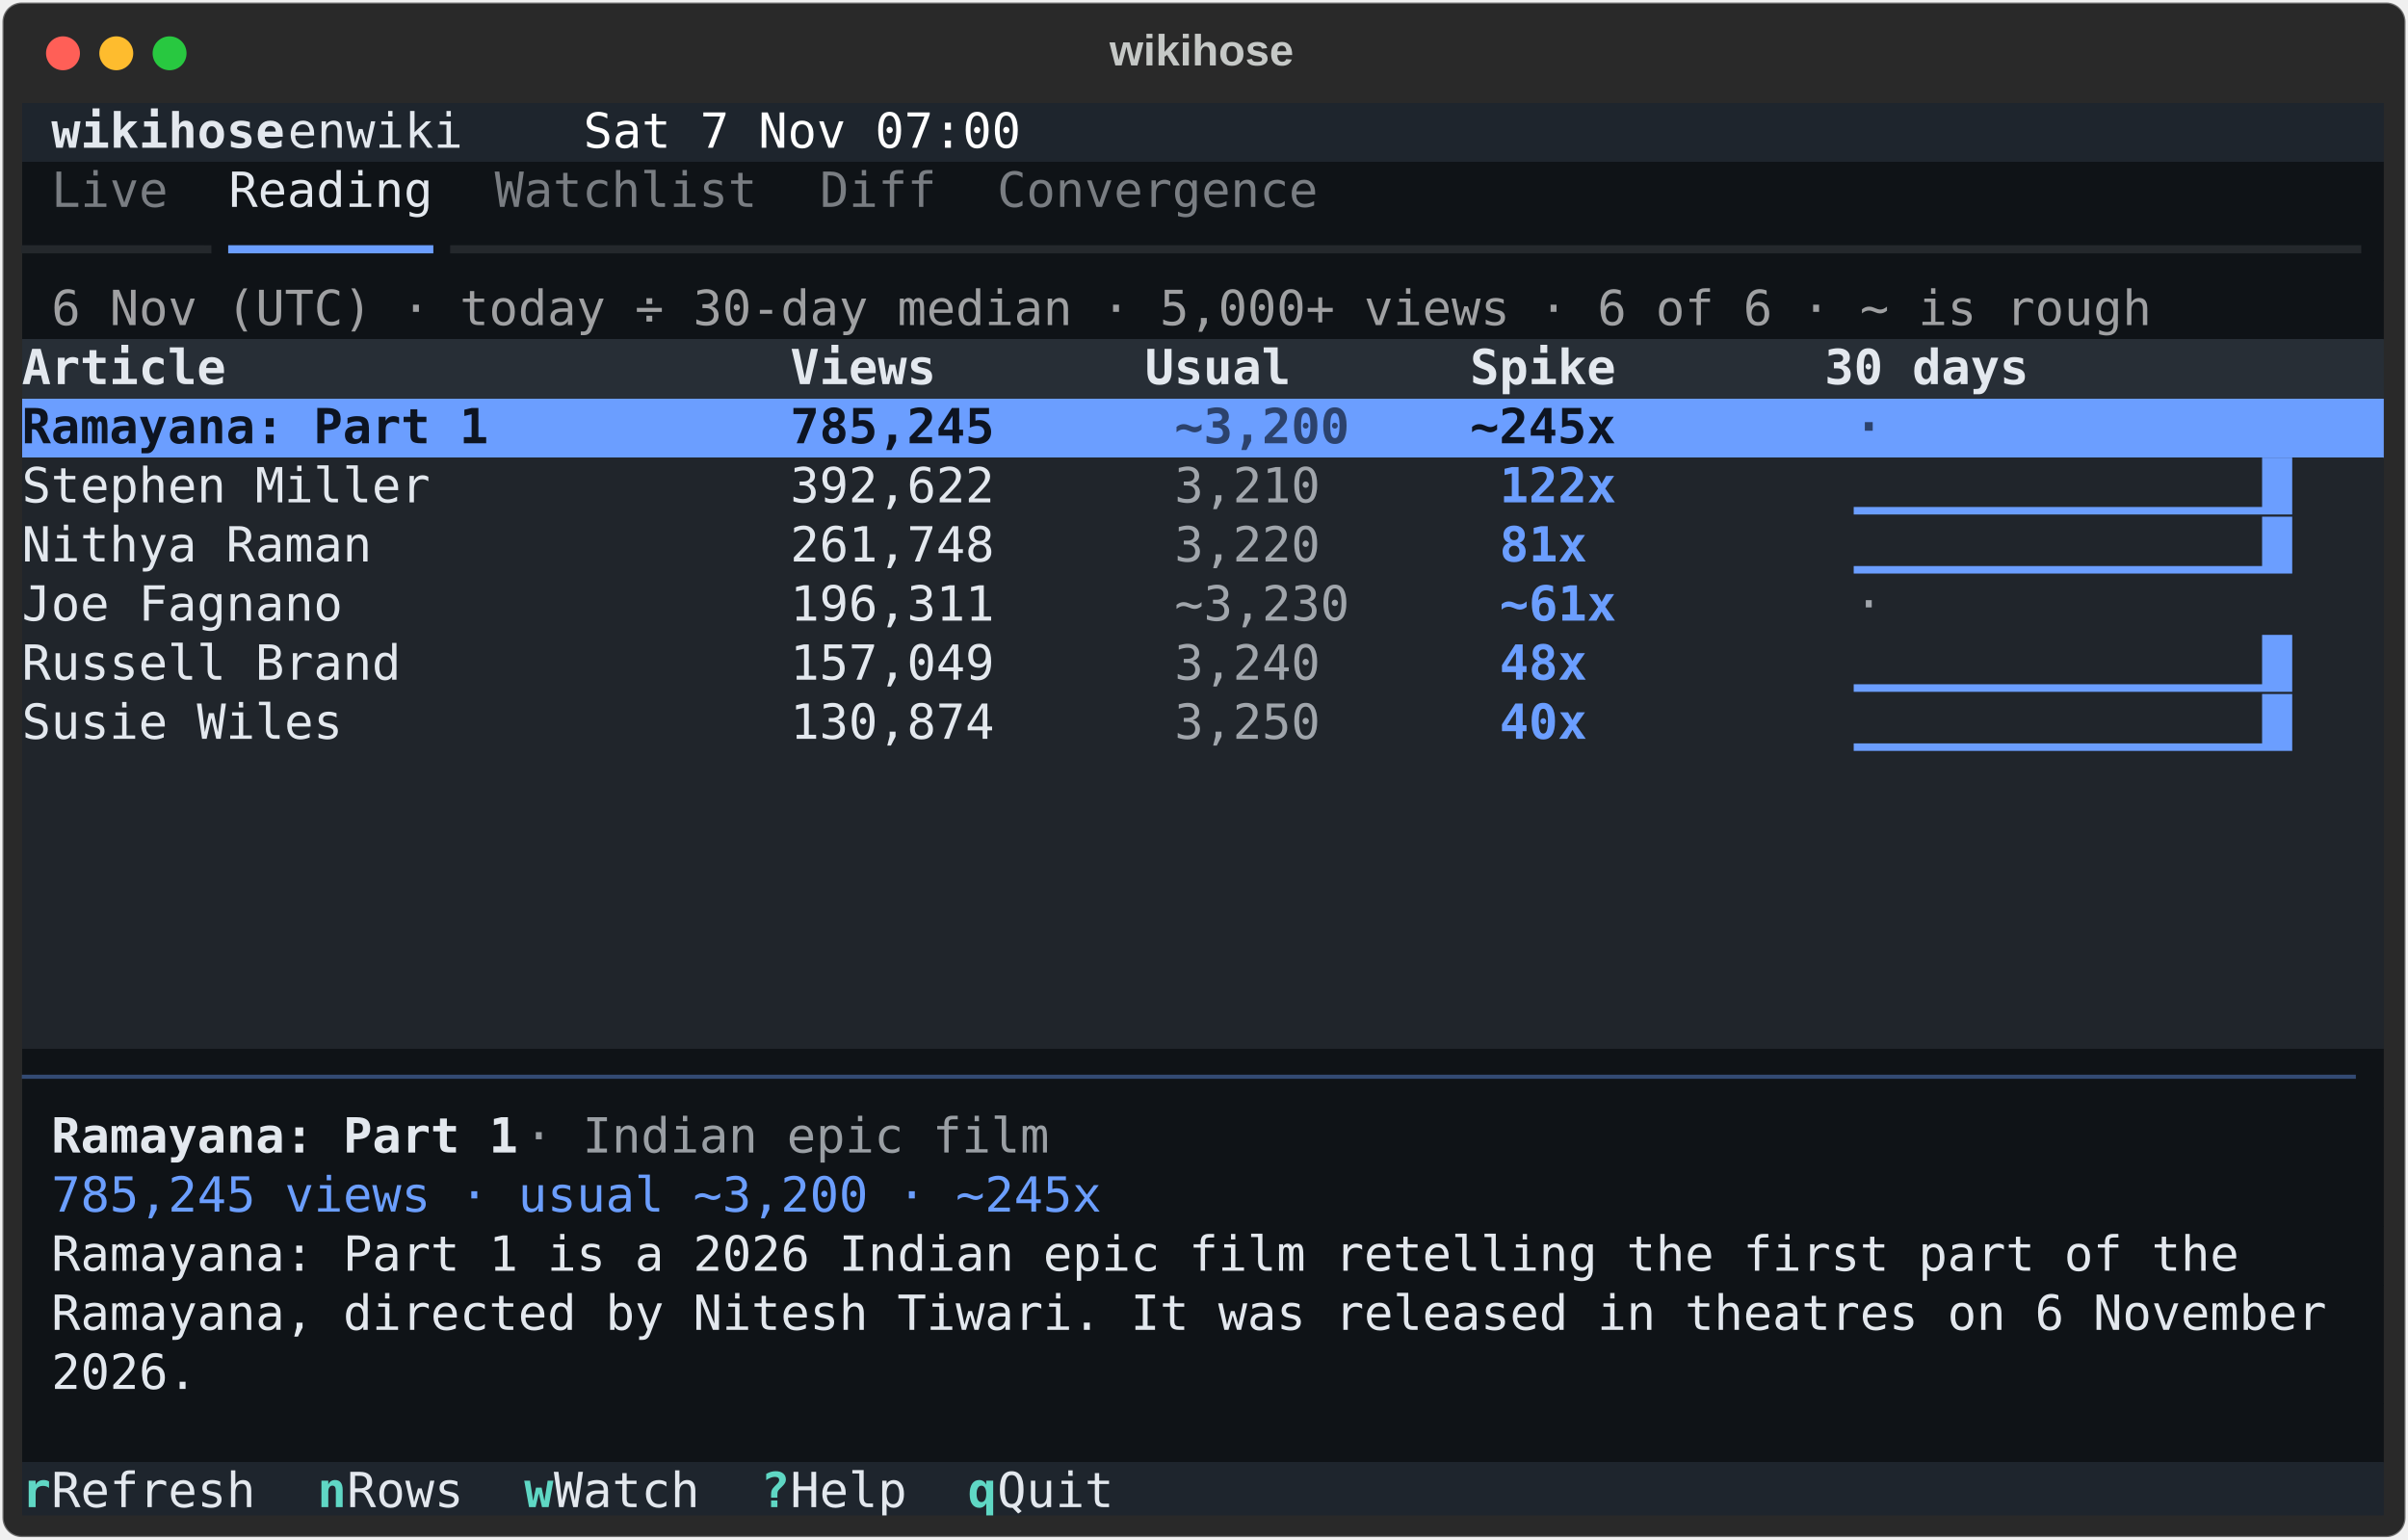
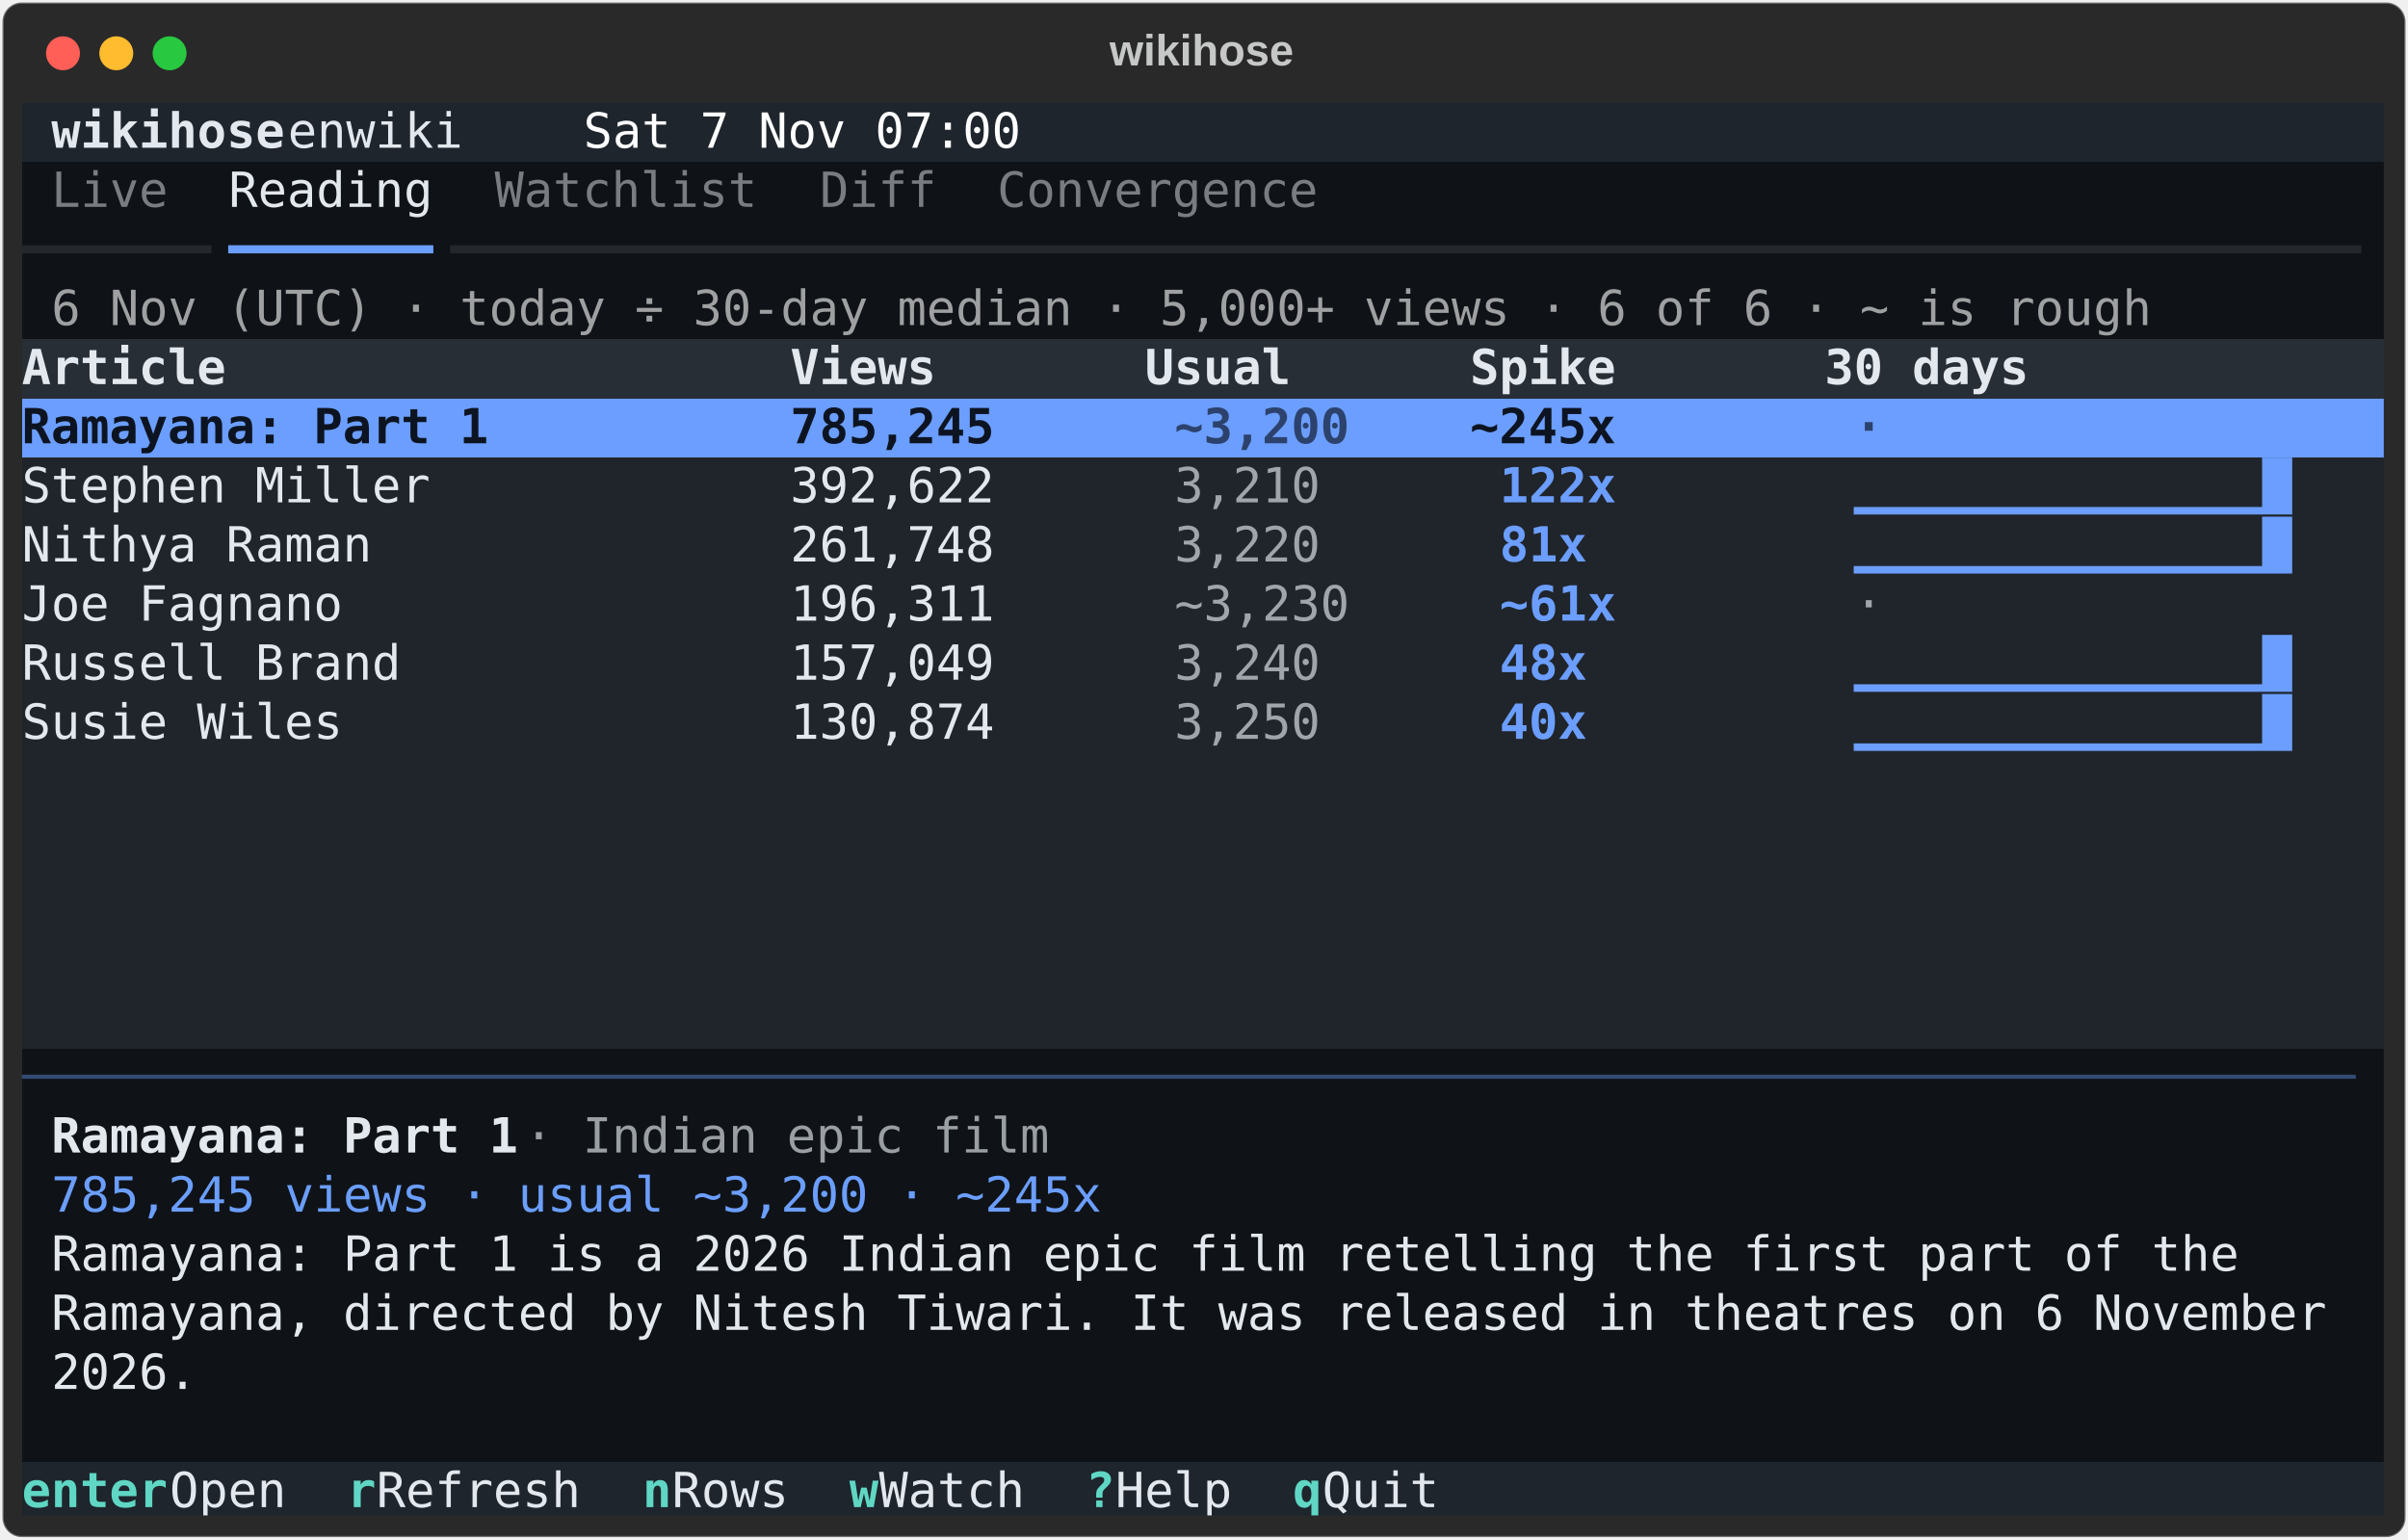
<svg xmlns="http://www.w3.org/2000/svg" class="rich-terminal" viewBox="0 0 994 635.6">
  <style>

    @font-face {
        font-family: "Fira Code";
        src: local("FiraCode-Regular"),
                url("https://cdnjs.cloudflare.com/ajax/libs/firacode/6.2.0/woff2/FiraCode-Regular.woff2") format("woff2"),
                url("https://cdnjs.cloudflare.com/ajax/libs/firacode/6.2.0/woff/FiraCode-Regular.woff") format("woff");
        font-style: normal;
        font-weight: 400;
    }
    @font-face {
        font-family: "Fira Code";
        src: local("FiraCode-Bold"),
                url("https://cdnjs.cloudflare.com/ajax/libs/firacode/6.2.0/woff2/FiraCode-Bold.woff2") format("woff2"),
                url("https://cdnjs.cloudflare.com/ajax/libs/firacode/6.2.0/woff/FiraCode-Bold.woff") format("woff");
        font-style: bold;
        font-weight: 700;
    }

    .terminal-matrix {
        font-family: Fira Code, monospace;
        font-size: 20px;
        line-height: 24.4px;
        font-variant-east-asian: full-width;
    }

    .terminal-title {
        font-size: 18px;
        font-weight: bold;
        font-family: arial;
    }

    .terminal-r1 { fill: #c5c8c6 }
.terminal-r2 { fill: #e3e8ee;font-weight: bold }
.terminal-r3 { fill: #e3e8ee }
.terminal-r4 { fill: #ffffff }
.terminal-r5 { fill: #797d82 }
.terminal-r6 { fill: #24282c }
.terminal-r7 { fill: #6b9eff }
.terminal-r8 { fill: #9fa0a2 }
.terminal-r9 { fill: #0d1421;font-weight: bold }
.terminal-r10 { fill: #2c426c;font-weight: bold }
.terminal-r11 { fill: #a0a5ab }
.terminal-r12 { fill: #6b9eff;font-weight: bold }
.terminal-r13 { fill: #334a73 }
.terminal-r14 { fill: #9a9fa4 }
.terminal-r15 { fill: #5fd7c4;font-weight: bold }
    </style>
  <defs>
    <clipPath id="terminal-clip-terminal">
      <rect x="0" y="0" width="975.0" height="584.6" />
    </clipPath>
    <clipPath id="terminal-line-0">
      <rect x="0" y="1.5" width="976" height="24.65" />
    </clipPath>
    <clipPath id="terminal-line-1">
      <rect x="0" y="25.9" width="976" height="24.65" />
    </clipPath>
    <clipPath id="terminal-line-2">
      <rect x="0" y="50.3" width="976" height="24.65" />
    </clipPath>
    <clipPath id="terminal-line-3">
      <rect x="0" y="74.7" width="976" height="24.65" />
    </clipPath>
    <clipPath id="terminal-line-4">
      <rect x="0" y="99.1" width="976" height="24.65" />
    </clipPath>
    <clipPath id="terminal-line-5">
      <rect x="0" y="123.5" width="976" height="24.65" />
    </clipPath>
    <clipPath id="terminal-line-6">
      <rect x="0" y="147.9" width="976" height="24.65" />
    </clipPath>
    <clipPath id="terminal-line-7">
      <rect x="0" y="172.3" width="976" height="24.65" />
    </clipPath>
    <clipPath id="terminal-line-8">
      <rect x="0" y="196.7" width="976" height="24.65" />
    </clipPath>
    <clipPath id="terminal-line-9">
      <rect x="0" y="221.1" width="976" height="24.65" />
    </clipPath>
    <clipPath id="terminal-line-10">
      <rect x="0" y="245.5" width="976" height="24.65" />
    </clipPath>
    <clipPath id="terminal-line-11">
      <rect x="0" y="269.9" width="976" height="24.65" />
    </clipPath>
    <clipPath id="terminal-line-12">
      <rect x="0" y="294.3" width="976" height="24.65" />
    </clipPath>
    <clipPath id="terminal-line-13">
      <rect x="0" y="318.7" width="976" height="24.65" />
    </clipPath>
    <clipPath id="terminal-line-14">
      <rect x="0" y="343.1" width="976" height="24.65" />
    </clipPath>
    <clipPath id="terminal-line-15">
      <rect x="0" y="367.5" width="976" height="24.65" />
    </clipPath>
    <clipPath id="terminal-line-16">
      <rect x="0" y="391.9" width="976" height="24.65" />
    </clipPath>
    <clipPath id="terminal-line-17">
      <rect x="0" y="416.3" width="976" height="24.65" />
    </clipPath>
    <clipPath id="terminal-line-18">
      <rect x="0" y="440.7" width="976" height="24.65" />
    </clipPath>
    <clipPath id="terminal-line-19">
      <rect x="0" y="465.1" width="976" height="24.65" />
    </clipPath>
    <clipPath id="terminal-line-20">
      <rect x="0" y="489.5" width="976" height="24.65" />
    </clipPath>
    <clipPath id="terminal-line-21">
      <rect x="0" y="513.9" width="976" height="24.65" />
    </clipPath>
    <clipPath id="terminal-line-22">
      <rect x="0" y="538.3" width="976" height="24.65" />
    </clipPath>
  </defs>
  <rect fill="#292929" stroke="rgba(255,255,255,0.35)" stroke-width="1" x="1" y="1" width="992" height="633.6" rx="8" />
  <text class="terminal-title" fill="#c5c8c6" text-anchor="middle" x="496" y="27">wikihose</text>
  <g transform="translate(26,22)">
    <circle cx="0" cy="0" r="7" fill="#ff5f57" />
    <circle cx="22" cy="0" r="7" fill="#febc2e" />
    <circle cx="44" cy="0" r="7" fill="#28c840" />
  </g>
  <g transform="translate(9, 41)" clip-path="url(#terminal-clip-terminal)">
    <rect fill="#1e252d" x="0" y="1.5" width="12.2" height="24.65" shape-rendering="crispEdges" />
    <rect fill="#1e252d" x="12.2" y="1.5" width="97.6" height="24.65" shape-rendering="crispEdges" />
    <rect fill="#1e252d" x="109.8" y="1.5" width="122" height="24.65" shape-rendering="crispEdges" />
    <rect fill="#1e252d" x="231.8" y="1.5" width="183" height="24.65" shape-rendering="crispEdges" />
    <rect fill="#1e252d" x="414.8" y="1.5" width="561.2" height="24.65" shape-rendering="crispEdges" />
    <rect fill="#0f1317" x="0" y="25.9" width="12.2" height="24.65" shape-rendering="crispEdges" />
    <rect fill="#0f1317" x="12.2" y="25.9" width="48.8" height="24.65" shape-rendering="crispEdges" />
    <rect fill="#0f1317" x="61" y="25.9" width="24.4" height="24.65" shape-rendering="crispEdges" />
    <rect fill="#0f1317" x="85.4" y="25.9" width="85.4" height="24.65" shape-rendering="crispEdges" />
    <rect fill="#0f1317" x="170.8" y="25.9" width="24.4" height="24.65" shape-rendering="crispEdges" />
    <rect fill="#0f1317" x="195.2" y="25.9" width="109.8" height="24.65" shape-rendering="crispEdges" />
    <rect fill="#0f1317" x="305" y="25.9" width="24.4" height="24.65" shape-rendering="crispEdges" />
    <rect fill="#0f1317" x="329.4" y="25.9" width="48.8" height="24.65" shape-rendering="crispEdges" />
    <rect fill="#0f1317" x="378.2" y="25.9" width="24.4" height="24.65" shape-rendering="crispEdges" />
    <rect fill="#0f1317" x="402.6" y="25.9" width="134.2" height="24.65" shape-rendering="crispEdges" />
    <rect fill="#0f1317" x="536.8" y="25.9" width="439.2" height="24.65" shape-rendering="crispEdges" />
    <rect fill="#0f1317" x="0" y="50.3" width="85.4" height="24.65" shape-rendering="crispEdges" />
    <rect fill="#0f1317" x="85.4" y="50.3" width="85.4" height="24.65" shape-rendering="crispEdges" />
    <rect fill="#0f1317" x="170.8" y="50.3" width="805.2" height="24.65" shape-rendering="crispEdges" />
    <rect fill="#0f1317" x="0" y="74.7" width="12.2" height="24.65" shape-rendering="crispEdges" />
    <rect fill="#0f1317" x="12.2" y="74.7" width="878.4" height="24.65" shape-rendering="crispEdges" />
    <rect fill="#0f1317" x="890.6" y="74.7" width="85.4" height="24.65" shape-rendering="crispEdges" />
    <rect fill="#272e36" x="0" y="99.1" width="317.2" height="24.65" shape-rendering="crispEdges" />
    <rect fill="#272e36" x="317.2" y="99.1" width="146.4" height="24.65" shape-rendering="crispEdges" />
    <rect fill="#272e36" x="463.6" y="99.1" width="134.2" height="24.65" shape-rendering="crispEdges" />
    <rect fill="#272e36" x="597.8" y="99.1" width="146.4" height="24.65" shape-rendering="crispEdges" />
    <rect fill="#272e36" x="744.2" y="99.1" width="207.4" height="24.65" shape-rendering="crispEdges" />
    <rect fill="#272e36" x="951.6" y="99.1" width="24.4" height="24.65" shape-rendering="crispEdges" />
    <rect fill="#6b9eff" x="0" y="123.5" width="317.2" height="24.65" shape-rendering="crispEdges" />
    <rect fill="#6b9eff" x="317.2" y="123.5" width="146.4" height="24.65" shape-rendering="crispEdges" />
    <rect fill="#6b9eff" x="463.6" y="123.5" width="12.2" height="24.65" shape-rendering="crispEdges" />
    <rect fill="#6b9eff" x="475.8" y="123.5" width="109.8" height="24.65" shape-rendering="crispEdges" />
    <rect fill="#6b9eff" x="585.6" y="123.5" width="12.2" height="24.65" shape-rendering="crispEdges" />
    <rect fill="#6b9eff" x="597.8" y="123.5" width="146.4" height="24.65" shape-rendering="crispEdges" />
    <rect fill="#6b9eff" x="744.2" y="123.5" width="12.2" height="24.65" shape-rendering="crispEdges" />
    <rect fill="#6b9eff" x="756.4" y="123.5" width="12.2" height="24.65" shape-rendering="crispEdges" />
    <rect fill="#6b9eff" x="768.6" y="123.5" width="183" height="24.65" shape-rendering="crispEdges" />
    <rect fill="#6b9eff" x="951.6" y="123.5" width="24.4" height="24.65" shape-rendering="crispEdges" />
    <rect fill="#20252b" x="0" y="147.9" width="317.2" height="24.65" shape-rendering="crispEdges" />
    <rect fill="#20252b" x="317.2" y="147.9" width="146.4" height="24.65" shape-rendering="crispEdges" />
    <rect fill="#20252b" x="463.6" y="147.9" width="12.2" height="24.65" shape-rendering="crispEdges" />
    <rect fill="#20252b" x="475.8" y="147.9" width="109.8" height="24.65" shape-rendering="crispEdges" />
    <rect fill="#20252b" x="585.6" y="147.9" width="12.2" height="24.65" shape-rendering="crispEdges" />
    <rect fill="#20252b" x="597.8" y="147.9" width="12.2" height="24.65" shape-rendering="crispEdges" />
    <rect fill="#20252b" x="610" y="147.9" width="122" height="24.65" shape-rendering="crispEdges" />
    <rect fill="#20252b" x="732" y="147.9" width="12.2" height="24.65" shape-rendering="crispEdges" />
    <rect fill="#20252b" x="744.2" y="147.9" width="12.2" height="24.65" shape-rendering="crispEdges" />
    <rect fill="#20252b" x="756.4" y="147.9" width="183" height="24.65" shape-rendering="crispEdges" />
    <rect fill="#20252b" x="939.4" y="147.9" width="12.2" height="24.65" shape-rendering="crispEdges" />
    <rect fill="#20252b" x="951.6" y="147.9" width="24.4" height="24.65" shape-rendering="crispEdges" />
    <rect fill="#20252b" x="0" y="172.3" width="317.2" height="24.65" shape-rendering="crispEdges" />
    <rect fill="#20252b" x="317.2" y="172.3" width="146.4" height="24.65" shape-rendering="crispEdges" />
    <rect fill="#20252b" x="463.6" y="172.3" width="12.2" height="24.65" shape-rendering="crispEdges" />
    <rect fill="#20252b" x="475.8" y="172.3" width="109.8" height="24.65" shape-rendering="crispEdges" />
    <rect fill="#20252b" x="585.6" y="172.3" width="12.2" height="24.65" shape-rendering="crispEdges" />
    <rect fill="#20252b" x="597.8" y="172.3" width="12.2" height="24.65" shape-rendering="crispEdges" />
    <rect fill="#20252b" x="610" y="172.3" width="122" height="24.65" shape-rendering="crispEdges" />
    <rect fill="#20252b" x="732" y="172.3" width="12.2" height="24.65" shape-rendering="crispEdges" />
    <rect fill="#20252b" x="744.2" y="172.3" width="12.2" height="24.65" shape-rendering="crispEdges" />
    <rect fill="#20252b" x="756.4" y="172.3" width="183" height="24.65" shape-rendering="crispEdges" />
    <rect fill="#20252b" x="939.4" y="172.3" width="12.2" height="24.65" shape-rendering="crispEdges" />
    <rect fill="#20252b" x="951.6" y="172.3" width="24.4" height="24.65" shape-rendering="crispEdges" />
    <rect fill="#20252b" x="0" y="196.7" width="317.2" height="24.65" shape-rendering="crispEdges" />
    <rect fill="#20252b" x="317.2" y="196.7" width="146.4" height="24.65" shape-rendering="crispEdges" />
    <rect fill="#20252b" x="463.6" y="196.7" width="12.2" height="24.65" shape-rendering="crispEdges" />
    <rect fill="#20252b" x="475.8" y="196.7" width="109.8" height="24.65" shape-rendering="crispEdges" />
    <rect fill="#20252b" x="585.6" y="196.7" width="12.2" height="24.65" shape-rendering="crispEdges" />
    <rect fill="#20252b" x="597.8" y="196.7" width="12.2" height="24.65" shape-rendering="crispEdges" />
    <rect fill="#20252b" x="610" y="196.7" width="122" height="24.65" shape-rendering="crispEdges" />
    <rect fill="#20252b" x="732" y="196.7" width="12.2" height="24.65" shape-rendering="crispEdges" />
    <rect fill="#20252b" x="744.2" y="196.7" width="12.2" height="24.65" shape-rendering="crispEdges" />
    <rect fill="#20252b" x="756.4" y="196.7" width="12.2" height="24.65" shape-rendering="crispEdges" />
    <rect fill="#20252b" x="768.6" y="196.7" width="183" height="24.65" shape-rendering="crispEdges" />
    <rect fill="#20252b" x="951.6" y="196.7" width="24.4" height="24.65" shape-rendering="crispEdges" />
    <rect fill="#20252b" x="0" y="221.1" width="317.2" height="24.65" shape-rendering="crispEdges" />
    <rect fill="#20252b" x="317.2" y="221.1" width="146.4" height="24.65" shape-rendering="crispEdges" />
    <rect fill="#20252b" x="463.6" y="221.1" width="12.2" height="24.65" shape-rendering="crispEdges" />
    <rect fill="#20252b" x="475.8" y="221.1" width="109.8" height="24.65" shape-rendering="crispEdges" />
    <rect fill="#20252b" x="585.6" y="221.1" width="12.2" height="24.65" shape-rendering="crispEdges" />
    <rect fill="#20252b" x="597.8" y="221.1" width="12.2" height="24.65" shape-rendering="crispEdges" />
    <rect fill="#20252b" x="610" y="221.1" width="122" height="24.65" shape-rendering="crispEdges" />
    <rect fill="#20252b" x="732" y="221.1" width="12.2" height="24.65" shape-rendering="crispEdges" />
    <rect fill="#20252b" x="744.2" y="221.1" width="12.2" height="24.65" shape-rendering="crispEdges" />
    <rect fill="#20252b" x="756.4" y="221.1" width="183" height="24.65" shape-rendering="crispEdges" />
    <rect fill="#20252b" x="939.4" y="221.1" width="12.2" height="24.65" shape-rendering="crispEdges" />
    <rect fill="#20252b" x="951.6" y="221.1" width="24.4" height="24.65" shape-rendering="crispEdges" />
    <rect fill="#20252b" x="0" y="245.5" width="317.2" height="24.65" shape-rendering="crispEdges" />
    <rect fill="#20252b" x="317.2" y="245.5" width="146.4" height="24.65" shape-rendering="crispEdges" />
    <rect fill="#20252b" x="463.6" y="245.5" width="12.2" height="24.65" shape-rendering="crispEdges" />
    <rect fill="#20252b" x="475.8" y="245.5" width="109.8" height="24.65" shape-rendering="crispEdges" />
    <rect fill="#20252b" x="585.6" y="245.5" width="12.2" height="24.65" shape-rendering="crispEdges" />
    <rect fill="#20252b" x="597.8" y="245.5" width="12.2" height="24.65" shape-rendering="crispEdges" />
    <rect fill="#20252b" x="610" y="245.5" width="122" height="24.65" shape-rendering="crispEdges" />
    <rect fill="#20252b" x="732" y="245.5" width="12.2" height="24.65" shape-rendering="crispEdges" />
    <rect fill="#20252b" x="744.2" y="245.5" width="12.2" height="24.65" shape-rendering="crispEdges" />
    <rect fill="#20252b" x="756.4" y="245.5" width="183" height="24.65" shape-rendering="crispEdges" />
    <rect fill="#20252b" x="939.4" y="245.5" width="12.2" height="24.65" shape-rendering="crispEdges" />
    <rect fill="#20252b" x="951.6" y="245.5" width="24.4" height="24.65" shape-rendering="crispEdges" />
    <rect fill="#20252b" x="0" y="269.9" width="976" height="24.65" shape-rendering="crispEdges" />
    <rect fill="#20252b" x="0" y="294.3" width="976" height="24.65" shape-rendering="crispEdges" />
    <rect fill="#20252b" x="0" y="318.7" width="976" height="24.65" shape-rendering="crispEdges" />
    <rect fill="#20252b" x="0" y="343.1" width="976" height="24.65" shape-rendering="crispEdges" />
    <rect fill="#20252b" x="0" y="367.5" width="976" height="24.65" shape-rendering="crispEdges" />
    <rect fill="#0f1317" x="0" y="391.9" width="976" height="24.65" shape-rendering="crispEdges" />
    <rect fill="#0f1317" x="0" y="416.3" width="12.2" height="24.65" shape-rendering="crispEdges" />
    <rect fill="#0f1317" x="12.2" y="416.3" width="195.2" height="24.65" shape-rendering="crispEdges" />
    <rect fill="#0f1317" x="207.4" y="416.3" width="231.8" height="24.65" shape-rendering="crispEdges" />
    <rect fill="#0f1317" x="439.2" y="416.3" width="536.8" height="24.65" shape-rendering="crispEdges" />
    <rect fill="#0f1317" x="0" y="440.7" width="12.2" height="24.65" shape-rendering="crispEdges" />
    <rect fill="#0f1317" x="12.2" y="440.7" width="439.2" height="24.65" shape-rendering="crispEdges" />
    <rect fill="#0f1317" x="451.4" y="440.7" width="524.6" height="24.65" shape-rendering="crispEdges" />
    <rect fill="#0f1317" x="0" y="465.1" width="12.2" height="24.65" shape-rendering="crispEdges" />
    <rect fill="#0f1317" x="12.2" y="465.1" width="915" height="24.65" shape-rendering="crispEdges" />
    <rect fill="#0f1317" x="927.2" y="465.1" width="48.8" height="24.65" shape-rendering="crispEdges" />
    <rect fill="#0f1317" x="0" y="489.5" width="12.2" height="24.65" shape-rendering="crispEdges" />
    <rect fill="#0f1317" x="12.2" y="489.5" width="951.6" height="24.65" shape-rendering="crispEdges" />
    <rect fill="#0f1317" x="963.8" y="489.5" width="12.2" height="24.65" shape-rendering="crispEdges" />
    <rect fill="#0f1317" x="0" y="513.9" width="12.2" height="24.65" shape-rendering="crispEdges" />
    <rect fill="#0f1317" x="12.2" y="513.9" width="61" height="24.65" shape-rendering="crispEdges" />
    <rect fill="#0f1317" x="73.2" y="513.9" width="902.8" height="24.65" shape-rendering="crispEdges" />
    <rect fill="#0f1317" x="0" y="538.3" width="12.2" height="24.65" shape-rendering="crispEdges" />
    <rect fill="#0f1317" x="12.2" y="538.3" width="951.6" height="24.65" shape-rendering="crispEdges" />
    <rect fill="#0f1317" x="963.8" y="538.3" width="12.2" height="24.65" shape-rendering="crispEdges" />
-     <rect fill="#1e252d" x="0" y="562.7" width="12.2" height="24.65" shape-rendering="crispEdges" />
-     <rect fill="#1e252d" x="12.2" y="562.7" width="97.6" height="24.65" shape-rendering="crispEdges" />
-     <rect fill="#1e252d" x="109.8" y="562.7" width="12.2" height="24.65" shape-rendering="crispEdges" />
+     <rect fill="#1e252d" x="0" y="562.7" width="61" height="24.65" shape-rendering="crispEdges" />
+     <rect fill="#1e252d" x="61" y="562.7" width="61" height="24.65" shape-rendering="crispEdges" />
    <rect fill="#1e252d" x="122" y="562.7" width="12.2" height="24.65" shape-rendering="crispEdges" />
-     <rect fill="#1e252d" x="134.2" y="562.7" width="61" height="24.65" shape-rendering="crispEdges" />
-     <rect fill="#1e252d" x="195.2" y="562.7" width="12.2" height="24.65" shape-rendering="crispEdges" />
-     <rect fill="#1e252d" x="207.4" y="562.7" width="12.2" height="24.65" shape-rendering="crispEdges" />
-     <rect fill="#1e252d" x="219.6" y="562.7" width="73.2" height="24.65" shape-rendering="crispEdges" />
-     <rect fill="#1e252d" x="292.8" y="562.7" width="12.2" height="24.65" shape-rendering="crispEdges" />
-     <rect fill="#1e252d" x="305" y="562.7" width="12.2" height="24.65" shape-rendering="crispEdges" />
-     <rect fill="#1e252d" x="317.2" y="562.7" width="61" height="24.65" shape-rendering="crispEdges" />
-     <rect fill="#1e252d" x="378.2" y="562.7" width="12.2" height="24.65" shape-rendering="crispEdges" />
-     <rect fill="#1e252d" x="390.4" y="562.7" width="12.2" height="24.65" shape-rendering="crispEdges" />
-     <rect fill="#1e252d" x="402.6" y="562.7" width="61" height="24.65" shape-rendering="crispEdges" />
-     <rect fill="#1e252d" x="463.6" y="562.7" width="512.4" height="24.65" shape-rendering="crispEdges" />
+     <rect fill="#1e252d" x="134.2" y="562.7" width="12.2" height="24.65" shape-rendering="crispEdges" />
+     <rect fill="#1e252d" x="146.4" y="562.7" width="97.6" height="24.65" shape-rendering="crispEdges" />
+     <rect fill="#1e252d" x="244" y="562.7" width="12.2" height="24.65" shape-rendering="crispEdges" />
+     <rect fill="#1e252d" x="256.2" y="562.7" width="12.2" height="24.65" shape-rendering="crispEdges" />
+     <rect fill="#1e252d" x="268.4" y="562.7" width="61" height="24.65" shape-rendering="crispEdges" />
+     <rect fill="#1e252d" x="329.4" y="562.7" width="12.2" height="24.65" shape-rendering="crispEdges" />
+     <rect fill="#1e252d" x="341.6" y="562.7" width="12.2" height="24.65" shape-rendering="crispEdges" />
+     <rect fill="#1e252d" x="353.8" y="562.7" width="73.2" height="24.65" shape-rendering="crispEdges" />
+     <rect fill="#1e252d" x="427" y="562.7" width="12.2" height="24.65" shape-rendering="crispEdges" />
+     <rect fill="#1e252d" x="439.2" y="562.7" width="12.2" height="24.65" shape-rendering="crispEdges" />
+     <rect fill="#1e252d" x="451.4" y="562.7" width="61" height="24.65" shape-rendering="crispEdges" />
+     <rect fill="#1e252d" x="512.4" y="562.7" width="12.2" height="24.65" shape-rendering="crispEdges" />
+     <rect fill="#1e252d" x="524.6" y="562.7" width="12.2" height="24.65" shape-rendering="crispEdges" />
+     <rect fill="#1e252d" x="536.8" y="562.7" width="61" height="24.65" shape-rendering="crispEdges" />
+     <rect fill="#1e252d" x="597.8" y="562.7" width="378.2" height="24.65" shape-rendering="crispEdges" />
    <g class="terminal-matrix">
      <text class="terminal-r2" x="12.2" y="20" textLength="97.6" clip-path="url(#terminal-line-0)">wikihose</text>
      <text class="terminal-r3" x="109.8" y="20" textLength="122" clip-path="url(#terminal-line-0)">  enwiki  </text>
      <text class="terminal-r4" x="231.8" y="20" textLength="183" clip-path="url(#terminal-line-0)">Sat 7 Nov 07:00</text>
      <text class="terminal-r1" x="976" y="20" textLength="12.2" clip-path="url(#terminal-line-0)">
</text>
      <text class="terminal-r5" x="12.2" y="44.4" textLength="48.8" clip-path="url(#terminal-line-1)">Live</text>
      <text class="terminal-r3" x="85.4" y="44.4" textLength="85.4" clip-path="url(#terminal-line-1)">Reading</text>
      <text class="terminal-r5" x="195.2" y="44.4" textLength="109.8" clip-path="url(#terminal-line-1)">Watchlist</text>
      <text class="terminal-r5" x="329.4" y="44.4" textLength="48.8" clip-path="url(#terminal-line-1)">Diff</text>
      <text class="terminal-r5" x="402.6" y="44.4" textLength="134.2" clip-path="url(#terminal-line-1)">Convergence</text>
      <text class="terminal-r1" x="976" y="44.4" textLength="12.2" clip-path="url(#terminal-line-1)">
</text>
      <text class="terminal-r6" x="0" y="68.8" textLength="85.4" clip-path="url(#terminal-line-2)">━━━━━━╸</text>
      <text class="terminal-r7" x="85.4" y="68.8" textLength="85.4" clip-path="url(#terminal-line-2)">━━━━━━━</text>
      <text class="terminal-r6" x="170.8" y="68.8" textLength="805.2" clip-path="url(#terminal-line-2)">╺━━━━━━━━━━━━━━━━━━━━━━━━━━━━━━━━━━━━━━━━━━━━━━━━━━━━━━━━━━━━━━━━━</text>
      <text class="terminal-r1" x="976" y="68.8" textLength="12.2" clip-path="url(#terminal-line-2)">
</text>
      <text class="terminal-r8" x="12.2" y="93.2" textLength="878.4" clip-path="url(#terminal-line-3)">6 Nov (UTC) · today ÷ 30-day median · 5,000+ views · 6 of 6 · ~ is rough</text>
      <text class="terminal-r1" x="976" y="93.2" textLength="12.2" clip-path="url(#terminal-line-3)">
</text>
      <text class="terminal-r2" x="0" y="117.6" textLength="317.2" clip-path="url(#terminal-line-4)"> Article                  </text>
      <text class="terminal-r2" x="317.2" y="117.6" textLength="146.4" clip-path="url(#terminal-line-4)">      Views </text>
      <text class="terminal-r2" x="463.6" y="117.6" textLength="134.2" clip-path="url(#terminal-line-4)">     Usual </text>
      <text class="terminal-r2" x="597.8" y="117.6" textLength="146.4" clip-path="url(#terminal-line-4)">      Spike </text>
      <text class="terminal-r2" x="744.2" y="117.6" textLength="207.4" clip-path="url(#terminal-line-4)"> 30 days         </text>
      <text class="terminal-r1" x="976" y="117.6" textLength="12.2" clip-path="url(#terminal-line-4)">
</text>
      <text class="terminal-r9" x="0" y="142" textLength="317.2" clip-path="url(#terminal-line-5)"> Ramayana: Part 1         </text>
      <text class="terminal-r9" x="317.2" y="142" textLength="146.4" clip-path="url(#terminal-line-5)">    785,245 </text>
      <text class="terminal-r10" x="475.8" y="142" textLength="109.8" clip-path="url(#terminal-line-5)">   ~3,200</text>
      <text class="terminal-r9" x="597.8" y="142" textLength="146.4" clip-path="url(#terminal-line-5)">      ~245x </text>
      <text class="terminal-r10" x="756.4" y="142" textLength="12.2" clip-path="url(#terminal-line-5)">·</text>
      <text class="terminal-r1" x="976" y="142" textLength="12.2" clip-path="url(#terminal-line-5)">
</text>
      <text class="terminal-r3" x="0" y="166.4" textLength="317.2" clip-path="url(#terminal-line-6)"> Stephen Miller           </text>
      <text class="terminal-r3" x="317.2" y="166.4" textLength="146.4" clip-path="url(#terminal-line-6)">    392,622 </text>
      <text class="terminal-r11" x="475.8" y="166.4" textLength="109.8" clip-path="url(#terminal-line-6)">    3,210</text>
      <text class="terminal-r12" x="610" y="166.4" textLength="122" clip-path="url(#terminal-line-6)">      122x</text>
      <text class="terminal-r7" x="756.4" y="166.4" textLength="183" clip-path="url(#terminal-line-6)">▁▁▁▁▁▁▁▁▁▁▁▁▁▁█</text>
      <text class="terminal-r1" x="976" y="166.4" textLength="12.2" clip-path="url(#terminal-line-6)">
</text>
      <text class="terminal-r3" x="0" y="190.8" textLength="317.2" clip-path="url(#terminal-line-7)"> Nithya Raman             </text>
      <text class="terminal-r3" x="317.2" y="190.8" textLength="146.4" clip-path="url(#terminal-line-7)">    261,748 </text>
      <text class="terminal-r11" x="475.8" y="190.8" textLength="109.8" clip-path="url(#terminal-line-7)">    3,220</text>
      <text class="terminal-r12" x="610" y="190.8" textLength="122" clip-path="url(#terminal-line-7)">       81x</text>
      <text class="terminal-r7" x="756.4" y="190.8" textLength="183" clip-path="url(#terminal-line-7)">▁▁▁▁▁▁▁▁▁▁▁▁▁▁█</text>
      <text class="terminal-r1" x="976" y="190.8" textLength="12.2" clip-path="url(#terminal-line-7)">
</text>
      <text class="terminal-r3" x="0" y="215.2" textLength="317.2" clip-path="url(#terminal-line-8)"> Joe Fagnano              </text>
      <text class="terminal-r3" x="317.2" y="215.2" textLength="146.4" clip-path="url(#terminal-line-8)">    196,311 </text>
      <text class="terminal-r11" x="475.8" y="215.2" textLength="109.8" clip-path="url(#terminal-line-8)">   ~3,230</text>
      <text class="terminal-r12" x="610" y="215.2" textLength="122" clip-path="url(#terminal-line-8)">      ~61x</text>
      <text class="terminal-r11" x="756.4" y="215.2" textLength="12.2" clip-path="url(#terminal-line-8)">·</text>
      <text class="terminal-r1" x="976" y="215.2" textLength="12.2" clip-path="url(#terminal-line-8)">
</text>
      <text class="terminal-r3" x="0" y="239.6" textLength="317.2" clip-path="url(#terminal-line-9)"> Russell Brand            </text>
      <text class="terminal-r3" x="317.2" y="239.6" textLength="146.4" clip-path="url(#terminal-line-9)">    157,049 </text>
      <text class="terminal-r11" x="475.8" y="239.6" textLength="109.8" clip-path="url(#terminal-line-9)">    3,240</text>
      <text class="terminal-r12" x="610" y="239.6" textLength="122" clip-path="url(#terminal-line-9)">       48x</text>
      <text class="terminal-r7" x="756.4" y="239.6" textLength="183" clip-path="url(#terminal-line-9)">▁▁▁▁▁▁▁▁▁▁▁▁▁▁█</text>
      <text class="terminal-r1" x="976" y="239.6" textLength="12.2" clip-path="url(#terminal-line-9)">
</text>
      <text class="terminal-r3" x="0" y="264" textLength="317.2" clip-path="url(#terminal-line-10)"> Susie Wiles              </text>
      <text class="terminal-r3" x="317.2" y="264" textLength="146.4" clip-path="url(#terminal-line-10)">    130,874 </text>
      <text class="terminal-r11" x="475.8" y="264" textLength="109.8" clip-path="url(#terminal-line-10)">    3,250</text>
      <text class="terminal-r12" x="610" y="264" textLength="122" clip-path="url(#terminal-line-10)">       40x</text>
      <text class="terminal-r7" x="756.4" y="264" textLength="183" clip-path="url(#terminal-line-10)">▁▁▁▁▁▁▁▁▁▁▁▁▁▁█</text>
      <text class="terminal-r1" x="976" y="264" textLength="12.2" clip-path="url(#terminal-line-10)">
</text>
      <text class="terminal-r1" x="976" y="288.4" textLength="12.2" clip-path="url(#terminal-line-11)">
</text>
      <text class="terminal-r1" x="976" y="312.8" textLength="12.2" clip-path="url(#terminal-line-12)">
</text>
      <text class="terminal-r1" x="976" y="337.2" textLength="12.2" clip-path="url(#terminal-line-13)">
</text>
      <text class="terminal-r1" x="976" y="361.6" textLength="12.2" clip-path="url(#terminal-line-14)">
</text>
      <text class="terminal-r1" x="976" y="386" textLength="12.2" clip-path="url(#terminal-line-15)">
</text>
      <text class="terminal-r13" x="0" y="410.4" textLength="976" clip-path="url(#terminal-line-16)">────────────────────────────────────────────────────────────────────────────────</text>
      <text class="terminal-r1" x="976" y="410.4" textLength="12.2" clip-path="url(#terminal-line-16)">
</text>
      <text class="terminal-r2" x="12.2" y="434.8" textLength="195.2" clip-path="url(#terminal-line-17)">Ramayana: Part 1</text>
      <text class="terminal-r14" x="207.4" y="434.8" textLength="231.8" clip-path="url(#terminal-line-17)"> · Indian epic film</text>
      <text class="terminal-r1" x="976" y="434.8" textLength="12.2" clip-path="url(#terminal-line-17)">
</text>
      <text class="terminal-r7" x="12.2" y="459.2" textLength="439.2" clip-path="url(#terminal-line-18)">785,245 views · usual ~3,200 · ~245x</text>
      <text class="terminal-r1" x="976" y="459.2" textLength="12.2" clip-path="url(#terminal-line-18)">
</text>
      <text class="terminal-r3" x="12.2" y="483.6" textLength="915" clip-path="url(#terminal-line-19)">Ramayana: Part 1 is a 2026 Indian epic film retelling the first part of the</text>
      <text class="terminal-r1" x="976" y="483.6" textLength="12.2" clip-path="url(#terminal-line-19)">
</text>
      <text class="terminal-r3" x="12.2" y="508" textLength="951.6" clip-path="url(#terminal-line-20)">Ramayana, directed by Nitesh Tiwari. It was released in theatres on 6 November</text>
      <text class="terminal-r1" x="976" y="508" textLength="12.2" clip-path="url(#terminal-line-20)">
</text>
      <text class="terminal-r3" x="12.2" y="532.4" textLength="61" clip-path="url(#terminal-line-21)">2026.</text>
      <text class="terminal-r1" x="976" y="532.4" textLength="12.2" clip-path="url(#terminal-line-21)">
</text>
      <text class="terminal-r1" x="976" y="556.8" textLength="12.2" clip-path="url(#terminal-line-22)">
</text>
-       <text class="terminal-r15" x="0" y="581.2" textLength="12.2" clip-path="url(#terminal-line-23)">r</text>
-       <text class="terminal-r3" x="12.2" y="581.2" textLength="97.6" clip-path="url(#terminal-line-23)"> Refresh</text>
-       <text class="terminal-r15" x="122" y="581.2" textLength="12.2" clip-path="url(#terminal-line-23)">n</text>
-       <text class="terminal-r3" x="134.2" y="581.2" textLength="61" clip-path="url(#terminal-line-23)"> Rows</text>
-       <text class="terminal-r15" x="207.4" y="581.2" textLength="12.2" clip-path="url(#terminal-line-23)">w</text>
-       <text class="terminal-r3" x="219.6" y="581.2" textLength="73.2" clip-path="url(#terminal-line-23)"> Watch</text>
-       <text class="terminal-r15" x="305" y="581.2" textLength="12.2" clip-path="url(#terminal-line-23)">?</text>
-       <text class="terminal-r3" x="317.2" y="581.2" textLength="61" clip-path="url(#terminal-line-23)"> Help</text>
-       <text class="terminal-r15" x="390.4" y="581.2" textLength="12.2" clip-path="url(#terminal-line-23)">q</text>
-       <text class="terminal-r3" x="402.6" y="581.2" textLength="61" clip-path="url(#terminal-line-23)"> Quit</text>
+       <text class="terminal-r15" x="0" y="581.2" textLength="61" clip-path="url(#terminal-line-23)">enter</text>
+       <text class="terminal-r3" x="61" y="581.2" textLength="61" clip-path="url(#terminal-line-23)"> Open</text>
+       <text class="terminal-r15" x="134.2" y="581.2" textLength="12.2" clip-path="url(#terminal-line-23)">r</text>
+       <text class="terminal-r3" x="146.4" y="581.2" textLength="97.6" clip-path="url(#terminal-line-23)"> Refresh</text>
+       <text class="terminal-r15" x="256.2" y="581.2" textLength="12.2" clip-path="url(#terminal-line-23)">n</text>
+       <text class="terminal-r3" x="268.4" y="581.2" textLength="61" clip-path="url(#terminal-line-23)"> Rows</text>
+       <text class="terminal-r15" x="341.6" y="581.2" textLength="12.2" clip-path="url(#terminal-line-23)">w</text>
+       <text class="terminal-r3" x="353.8" y="581.2" textLength="73.2" clip-path="url(#terminal-line-23)"> Watch</text>
+       <text class="terminal-r15" x="439.2" y="581.2" textLength="12.2" clip-path="url(#terminal-line-23)">?</text>
+       <text class="terminal-r3" x="451.4" y="581.2" textLength="61" clip-path="url(#terminal-line-23)"> Help</text>
+       <text class="terminal-r15" x="524.6" y="581.2" textLength="12.2" clip-path="url(#terminal-line-23)">q</text>
+       <text class="terminal-r3" x="536.8" y="581.2" textLength="61" clip-path="url(#terminal-line-23)"> Quit</text>
    </g>
  </g>
</svg>
